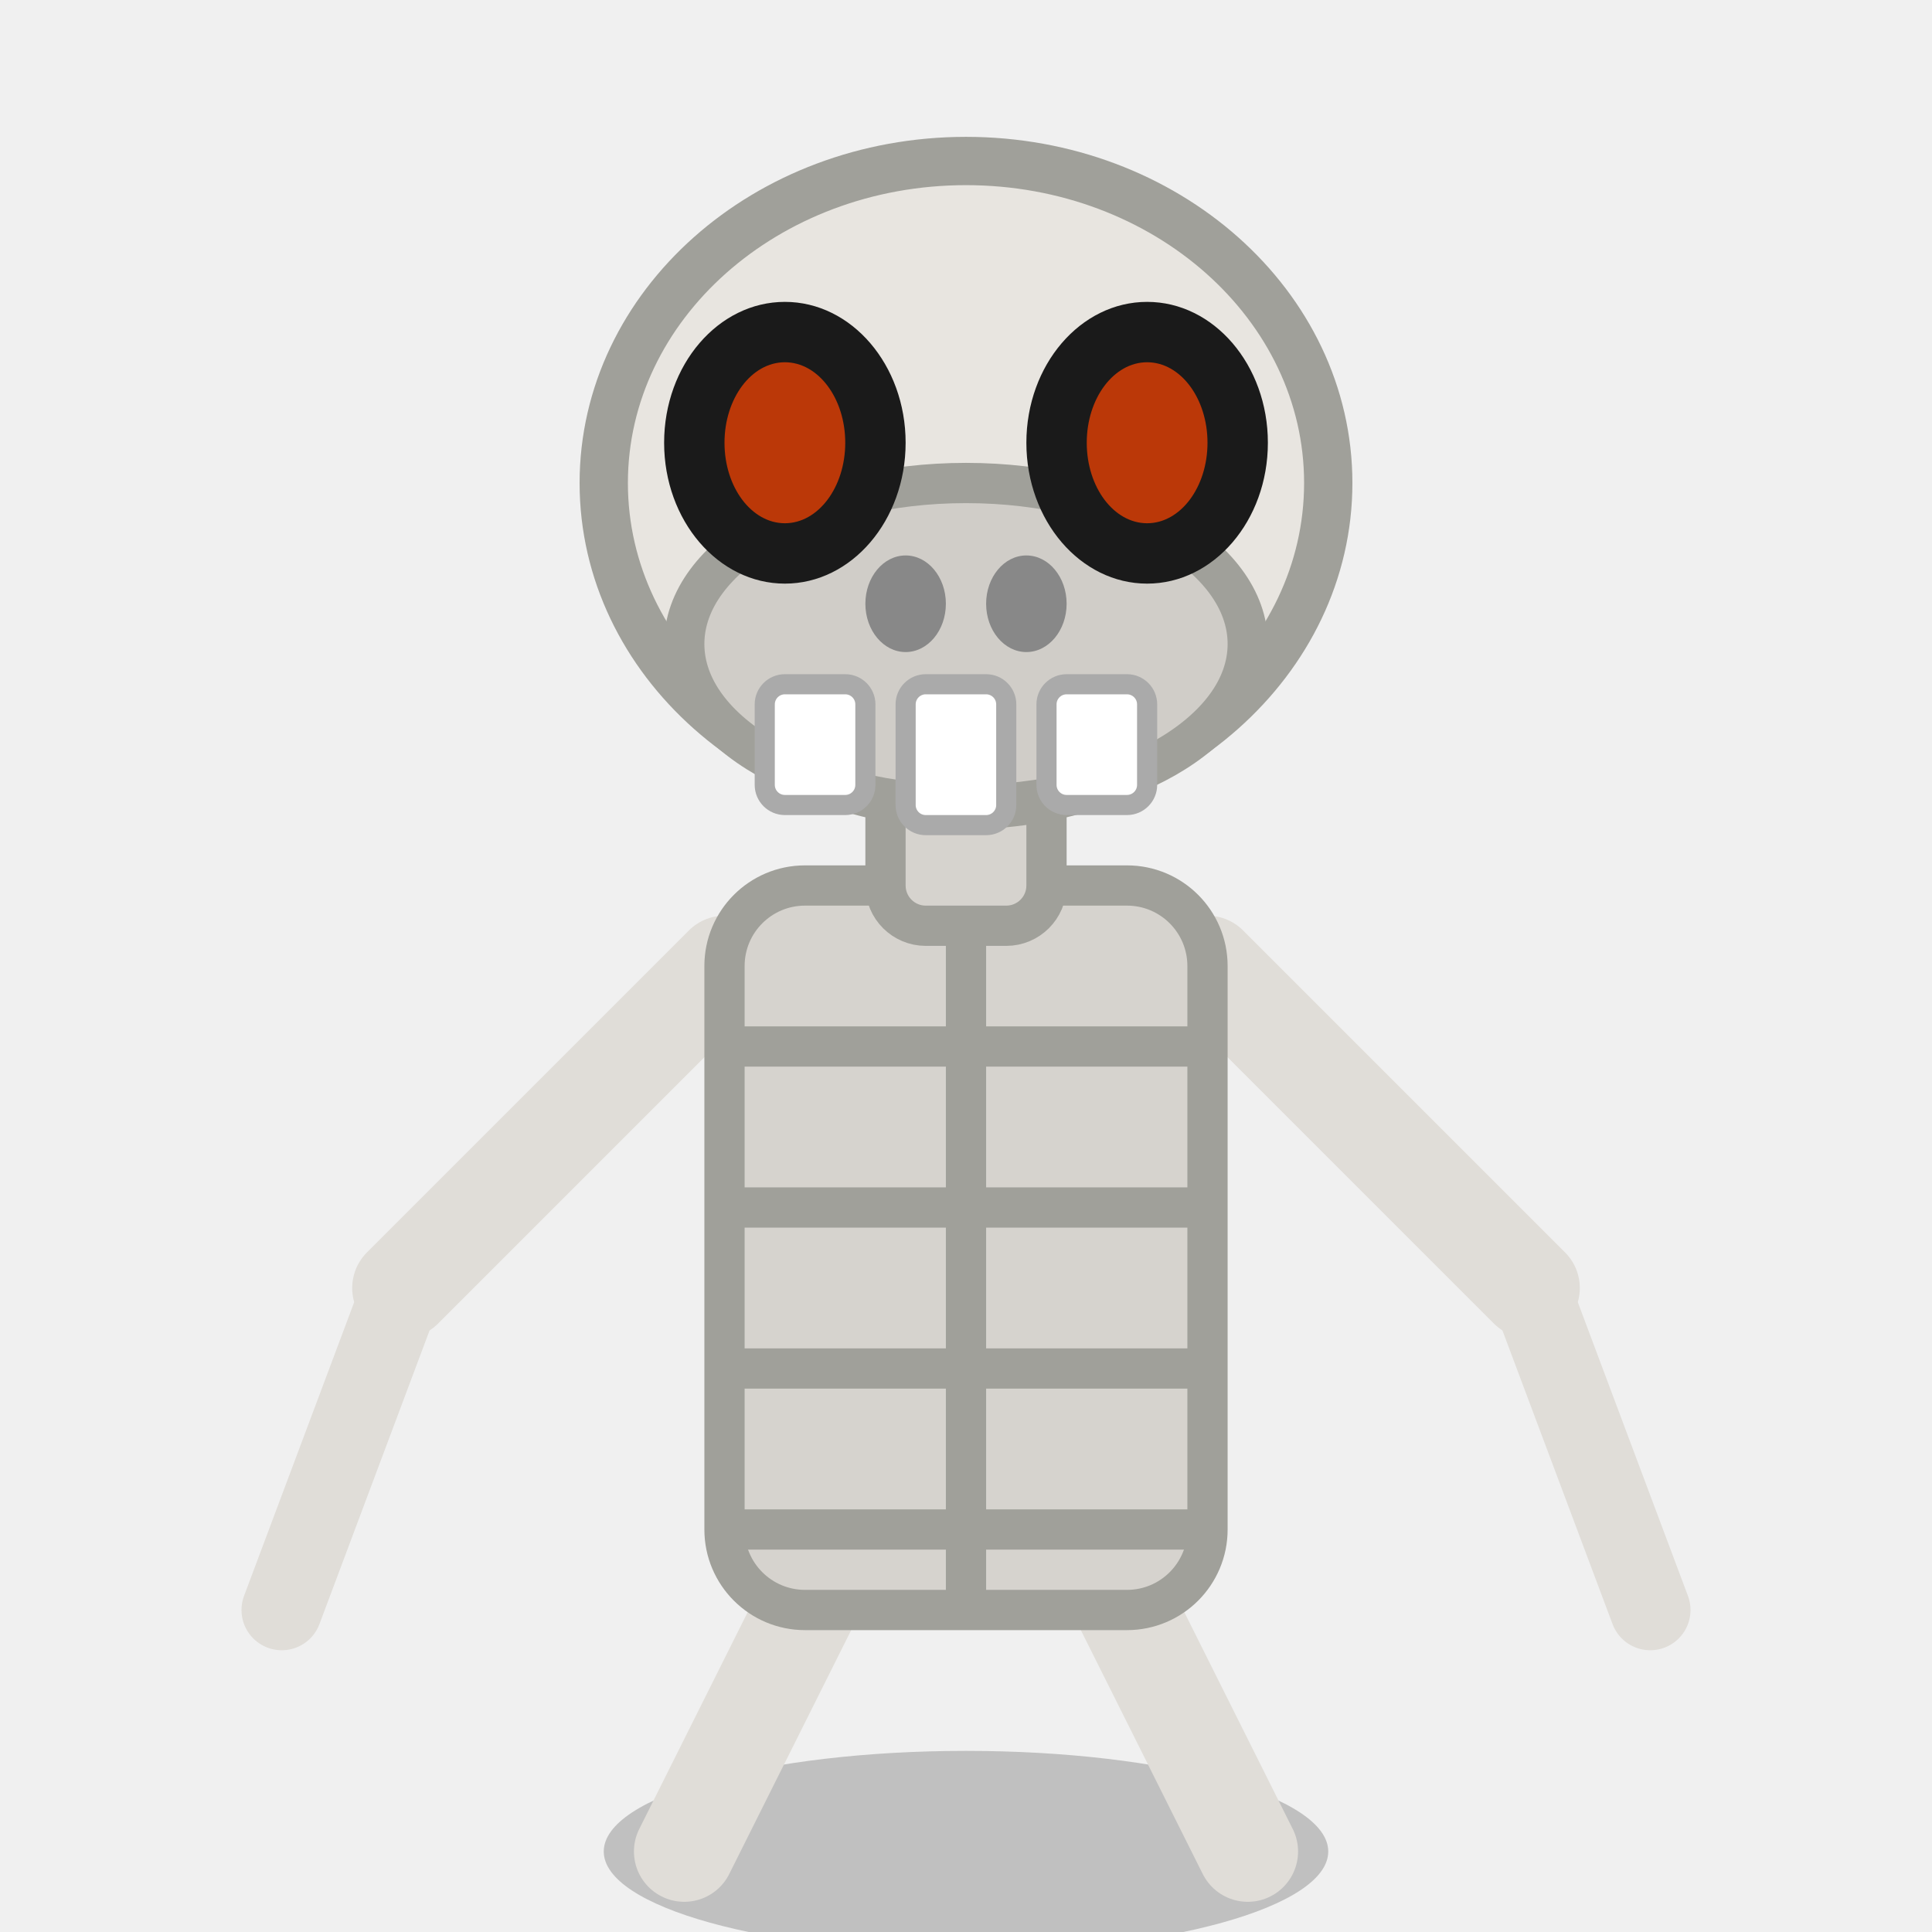
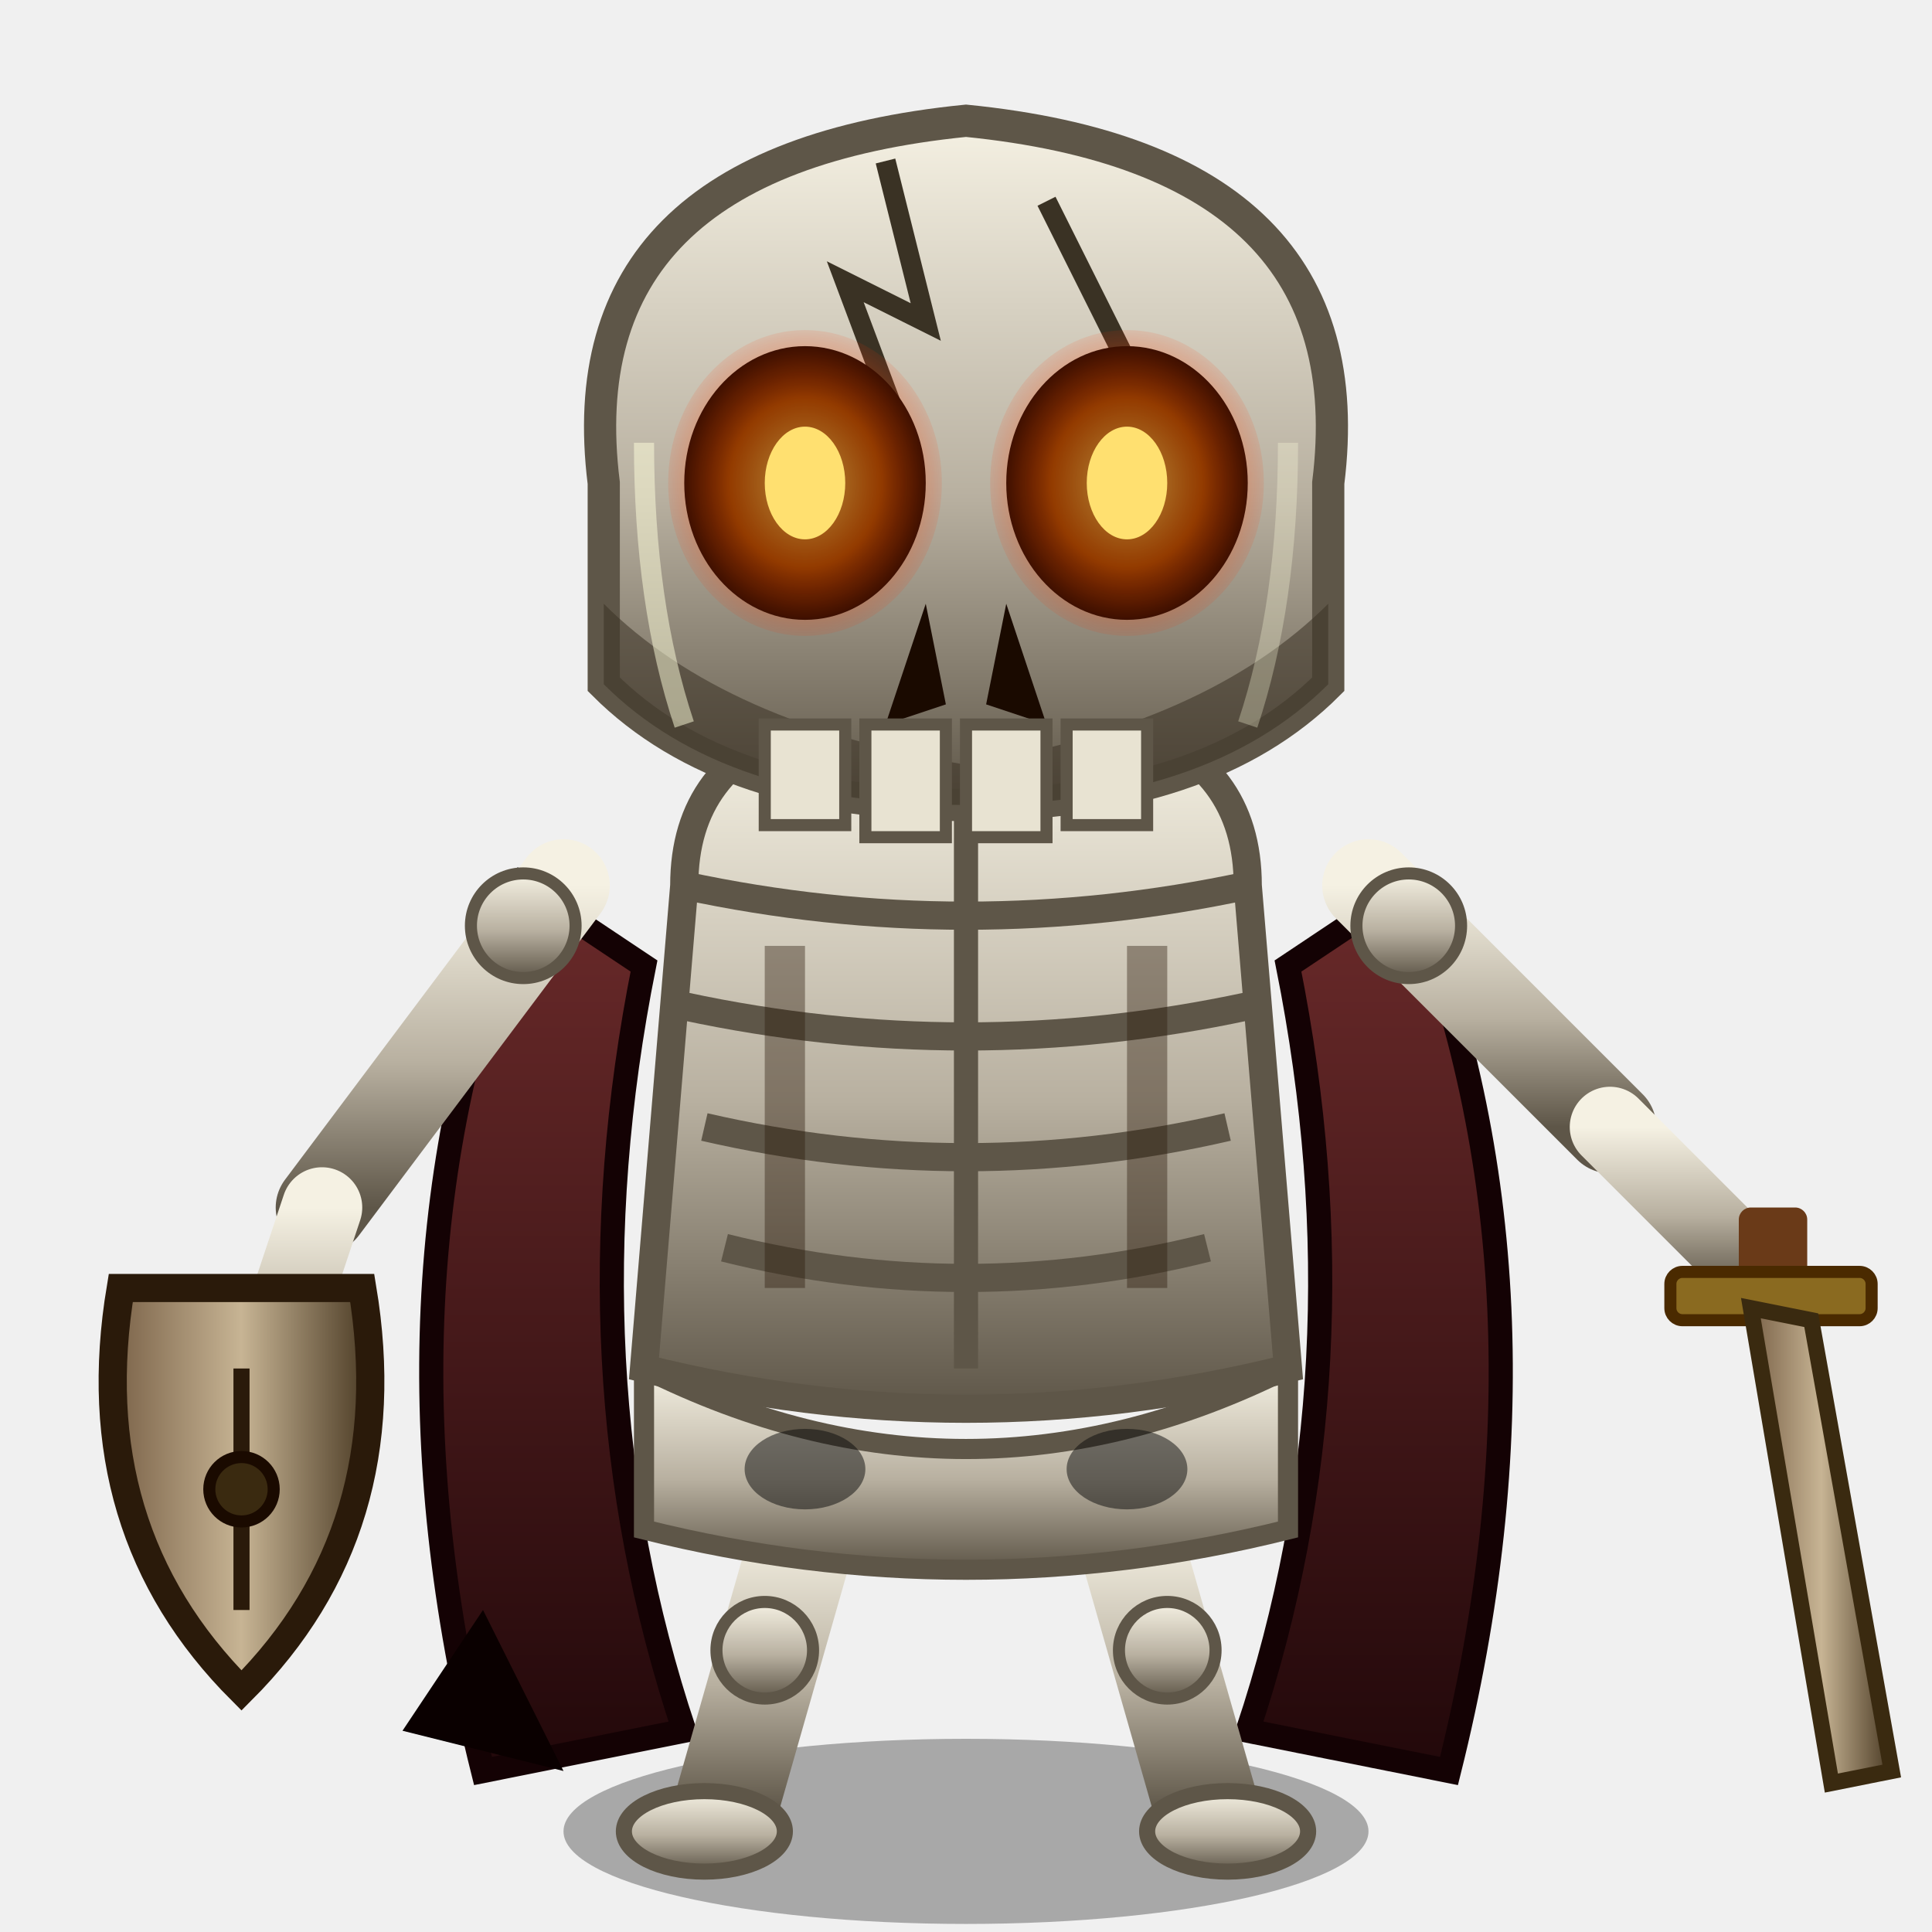
<svg xmlns="http://www.w3.org/2000/svg" viewBox="0 0 48 48">
-   <ellipse cx="24" cy="46" rx="9" ry="2.5" fill="rgba(0,0,0,0.2)" />
-   <line x1="20" y1="40" x2="17" y2="46" stroke="#e0ddd8" stroke-width="2.5" stroke-linecap="round" />
-   <line x1="28" y1="40" x2="31" y2="46" stroke="#e0ddd8" stroke-width="2.5" stroke-linecap="round" />
-   <line x1="18" y1="24" x2="10" y2="32" stroke="#e0ddd8" stroke-width="2.5" stroke-linecap="round" />
-   <line x1="30" y1="24" x2="38" y2="32" stroke="#e0ddd8" stroke-width="2.5" stroke-linecap="round" />
-   <line x1="10" y1="32" x2="7" y2="40" stroke="#e0ddd8" stroke-width="2" stroke-linecap="round" />
-   <line x1="38" y1="32" x2="41" y2="40" stroke="#e0ddd8" stroke-width="2" stroke-linecap="round" />
-   <rect x="18" y="22" width="12" height="18" rx="2" fill="#d6d3ce" stroke="#a0a09a" stroke-width="1" />
-   <line x1="24" y1="22" x2="24" y2="40" stroke="#a0a09a" stroke-width="1" />
-   <line x1="18" y1="26" x2="30" y2="26" stroke="#a0a09a" stroke-width="1" />
-   <line x1="18" y1="30" x2="30" y2="30" stroke="#a0a09a" stroke-width="1" />
-   <line x1="18" y1="34" x2="30" y2="34" stroke="#a0a09a" stroke-width="1" />
-   <line x1="18" y1="38" x2="30" y2="38" stroke="#a0a09a" stroke-width="1" />
-   <rect x="22" y="17" width="4" height="6" rx="1" fill="#d6d3ce" stroke="#a0a09a" stroke-width="1" />
-   <ellipse cx="24" cy="12" rx="9" ry="8" fill="#e8e5e0" stroke="#a0a09a" stroke-width="1.2" />
-   <ellipse cx="24" cy="16" rx="7" ry="4" fill="#d0cdc8" stroke="#a0a09a" stroke-width="1" />
-   <ellipse cx="19.5" cy="11" rx="3" ry="3.5" fill="#1a1a1a" />
-   <ellipse cx="28.5" cy="11" rx="3" ry="3.5" fill="#1a1a1a" />
-   <ellipse cx="19.5" cy="11" rx="1.5" ry="2" fill="#ff4400" opacity="0.7" />
-   <ellipse cx="28.5" cy="11" rx="1.5" ry="2" fill="#ff4400" opacity="0.7" />
-   <ellipse cx="22.5" cy="15" rx="1" ry="1.2" fill="#888" />
-   <ellipse cx="25.5" cy="15" rx="1" ry="1.2" fill="#888" />
-   <rect x="19" y="17" width="2.5" height="3" rx="0.5" fill="white" stroke="#aaa" stroke-width="0.5" />
-   <rect x="22.5" y="17" width="2.5" height="3.5" rx="0.5" fill="white" stroke="#aaa" stroke-width="0.5" />
-   <rect x="26" y="17" width="2.5" height="3" rx="0.5" fill="white" stroke="#aaa" stroke-width="0.5" />
+   <defs>
+     <linearGradient id="sk_bone" x1="0" y1="0" x2="0" y2="1">
+       <stop offset="0%" stop-color="#f5f1e3" />
+       <stop offset="55%" stop-color="#b8b0a0" />
+       <stop offset="100%" stop-color="#5e5648" />
+     </linearGradient>
+     <linearGradient id="sk_rust" x1="0" y1="0" x2="1" y2="0">
+       <stop offset="0%" stop-color="#7a6248" />
+       <stop offset="50%" stop-color="#c7b494" />
+       <stop offset="100%" stop-color="#4a3a24" />
+     </linearGradient>
+     <linearGradient id="sk_cloth" x1="0" y1="0" x2="0" y2="1">
+       <stop offset="0%" stop-color="#6a2a2a" />
+       <stop offset="100%" stop-color="#22080a" />
+     </linearGradient>
+     <radialGradient id="sk_eyeglow" cx="50%" cy="50%" r="55%">
+       <stop offset="0%" stop-color="#ffd060" stop-opacity="1" />
+       <stop offset="50%" stop-color="#ff6600" stop-opacity="0.8" />
+       <stop offset="100%" stop-color="#ff2200" stop-opacity="0" />
+     </radialGradient>
+   </defs>
+   <ellipse cx="24" cy="45.5" rx="10" ry="2.3" fill="rgba(0,0,0,0.30)" />
+   <path d="M13,22 Q9,32 12,44 L17,43 Q14,34 16,24 Z" fill="url(#sk_cloth)" stroke="#140204" stroke-width="0.6" />
+   <path d="M35,22 Q39,32 36,44 L31,43 Q34,34 32,24 Z" fill="url(#sk_cloth)" stroke="#140204" stroke-width="0.6" />
+   <path d="M12,40 L14,44 L10,43 Z" fill="#0a0000" />
+   <path d="M20,38 L18,45" stroke="url(#sk_bone)" stroke-width="2.6" stroke-linecap="round" />
+   <path d="M28,38 L30,45" stroke="url(#sk_bone)" stroke-width="2.6" stroke-linecap="round" />
+   <circle cx="19" cy="41" r="1.2" fill="url(#sk_bone)" stroke="#5e5648" stroke-width="0.3" />
+   <circle cx="29" cy="41" r="1.2" fill="url(#sk_bone)" stroke="#5e5648" stroke-width="0.3" />
+   <ellipse cx="17.5" cy="45.5" rx="2" ry="1" fill="url(#sk_bone)" stroke="#5e5648" stroke-width="0.4" />
+   <ellipse cx="30.5" cy="45.5" rx="2" ry="1" fill="url(#sk_bone)" stroke="#5e5648" stroke-width="0.4" />
+   <path d="M16,34 Q24,38 32,34 L32,38 Q24,40 16,38 Z" fill="url(#sk_bone)" stroke="#5e5648" stroke-width="0.5" />
+   <ellipse cx="20" cy="36.5" rx="1.5" ry="1" fill="#0a0a0a" opacity="0.5" />
+   <ellipse cx="28" cy="36.5" rx="1.5" ry="1" fill="#0a0a0a" opacity="0.5" />
+   <path d="M17,22 Q17,19 20,18 L28,18 Q31,19 31,22 L32,34 Q24,36 16,34 Z" fill="url(#sk_bone)" stroke="#5e5648" stroke-width="0.7" />
+   <path d="M24,18 L24,34" stroke="#5e5648" stroke-width="0.6" />
+   <path d="M17,22 Q24,23.5 31,22" stroke="#5e5648" stroke-width="0.7" fill="none" />
+   <path d="M17,25 Q24,26.5 31,25" stroke="#5e5648" stroke-width="0.7" fill="none" />
+   <path d="M17.5,28 Q24,29.5 30.5,28" stroke="#5e5648" stroke-width="0.7" fill="none" />
+   <path d="M18,31 Q24,32.5 30,31" stroke="#5e5648" stroke-width="0.7" fill="none" />
+   <path d="M19,23.5 L19,32 L20,32 L20,23.5 Z" fill="#2a1a0a" opacity="0.4" />
+   <path d="M28,23.5 L28,32 L29,32 L29,23.5 Z" fill="#2a1a0a" opacity="0.4" />
+   <path d="M14,22 L8,30" stroke="url(#sk_bone)" stroke-width="2.3" stroke-linecap="round" />
+   <circle cx="13" cy="23" r="1.3" fill="url(#sk_bone)" stroke="#5e5648" stroke-width="0.3" />
+   <path d="M8,30 L6,36" stroke="url(#sk_bone)" stroke-width="2" stroke-linecap="round" />
+   <path d="M3,32 Q2,38 6,42 Q10,38 9,32 Z" fill="url(#sk_rust)" stroke="#2a1a0a" stroke-width="0.7" />
+   <path d="M6,34 L6,40" stroke="#2a1a0a" stroke-width="0.4" />
+   <circle cx="6" cy="37" r="0.8" fill="#3a2a10" stroke="#1a0a00" stroke-width="0.3" />
+   <path d="M34,22 L40,28" stroke="url(#sk_bone)" stroke-width="2.3" stroke-linecap="round" />
+   <circle cx="35" cy="23" r="1.3" fill="url(#sk_bone)" stroke="#5e5648" stroke-width="0.3" />
+   <path d="M40,28 L44,32" stroke="url(#sk_bone)" stroke-width="2" stroke-linecap="round" />
+   <rect x="43.2" y="30" width="1.7" height="2" rx="0.3" fill="#6a3a18" />
+   <rect x="41.5" y="31.6" width="5" height="1.2" rx="0.3" fill="#8a6a20" stroke="#4a2a00" stroke-width="0.3" />
+   <path d="M43.5,32.5 L45,32.8 L47,44 L45.5,44.3 Z" fill="url(#sk_rust)" stroke="#3a2a10" stroke-width="0.4" />
+   <rect x="22.5" y="15" width="3" height="4" fill="url(#sk_bone)" stroke="#5e5648" stroke-width="0.4" />
+   <path d="M15,12 Q14,4 24,3 Q34,4 33,12 L33,17 Q30,20 24,20 Q18,20 15,17 Z" fill="url(#sk_bone)" stroke="#5e5648" stroke-width="0.8" />
+   <path d="M15,15 Q18,18 24,19 Q30,18 33,15 L33,17 Q30,20 24,20 Q18,20 15,17 Z" fill="#3a3224" opacity="0.55" />
+   <path d="M22,4 L23,8 L21,7 L22.5,11" stroke="#3a3224" stroke-width="0.5" fill="none" />
+   <path d="M26,5 L28,9" stroke="#3a3224" stroke-width="0.5" fill="none" />
+   <ellipse cx="20" cy="12" rx="3" ry="3.4" fill="#0a0400" />
+   <ellipse cx="28" cy="12" rx="3" ry="3.4" fill="#0a0400" />
+   <ellipse cx="20" cy="12" rx="3.4" ry="3.8" fill="url(#sk_eyeglow)" opacity="0.7" />
+   <ellipse cx="28" cy="12" rx="3.4" ry="3.8" fill="url(#sk_eyeglow)" opacity="0.7" />
+   <ellipse cx="20" cy="12" rx="1" ry="1.4" fill="#ffe070" />
+   <ellipse cx="28" cy="12" rx="1" ry="1.4" fill="#ffe070" />
+   <path d="M23,15 L22,18 L23.5,17.5 Z" fill="#1a0a00" />
+   <path d="M25,15 L26,18 L24.5,17.5 Z" fill="#1a0a00" />
+   <rect x="19" y="18" width="2" height="2.5" fill="#e8e3d2" stroke="#5e5648" stroke-width="0.3" />
+   <rect x="21.5" y="18" width="2" height="2.8" fill="#e8e3d2" stroke="#5e5648" stroke-width="0.3" />
+   <rect x="24" y="18" width="2" height="2.8" fill="#e8e3d2" stroke="#5e5648" stroke-width="0.3" />
+   <rect x="26.5" y="18" width="2" height="2.5" fill="#e8e3d2" stroke="#5e5648" stroke-width="0.3" />
+   <path d="M16,11 Q16,15 17,18" stroke="rgba(255,255,220,0.5)" stroke-width="0.5" fill="none" />
+   <path d="M32,11 Q32,15 31,18" stroke="rgba(255,255,220,0.3)" stroke-width="0.5" fill="none" />
</svg>
